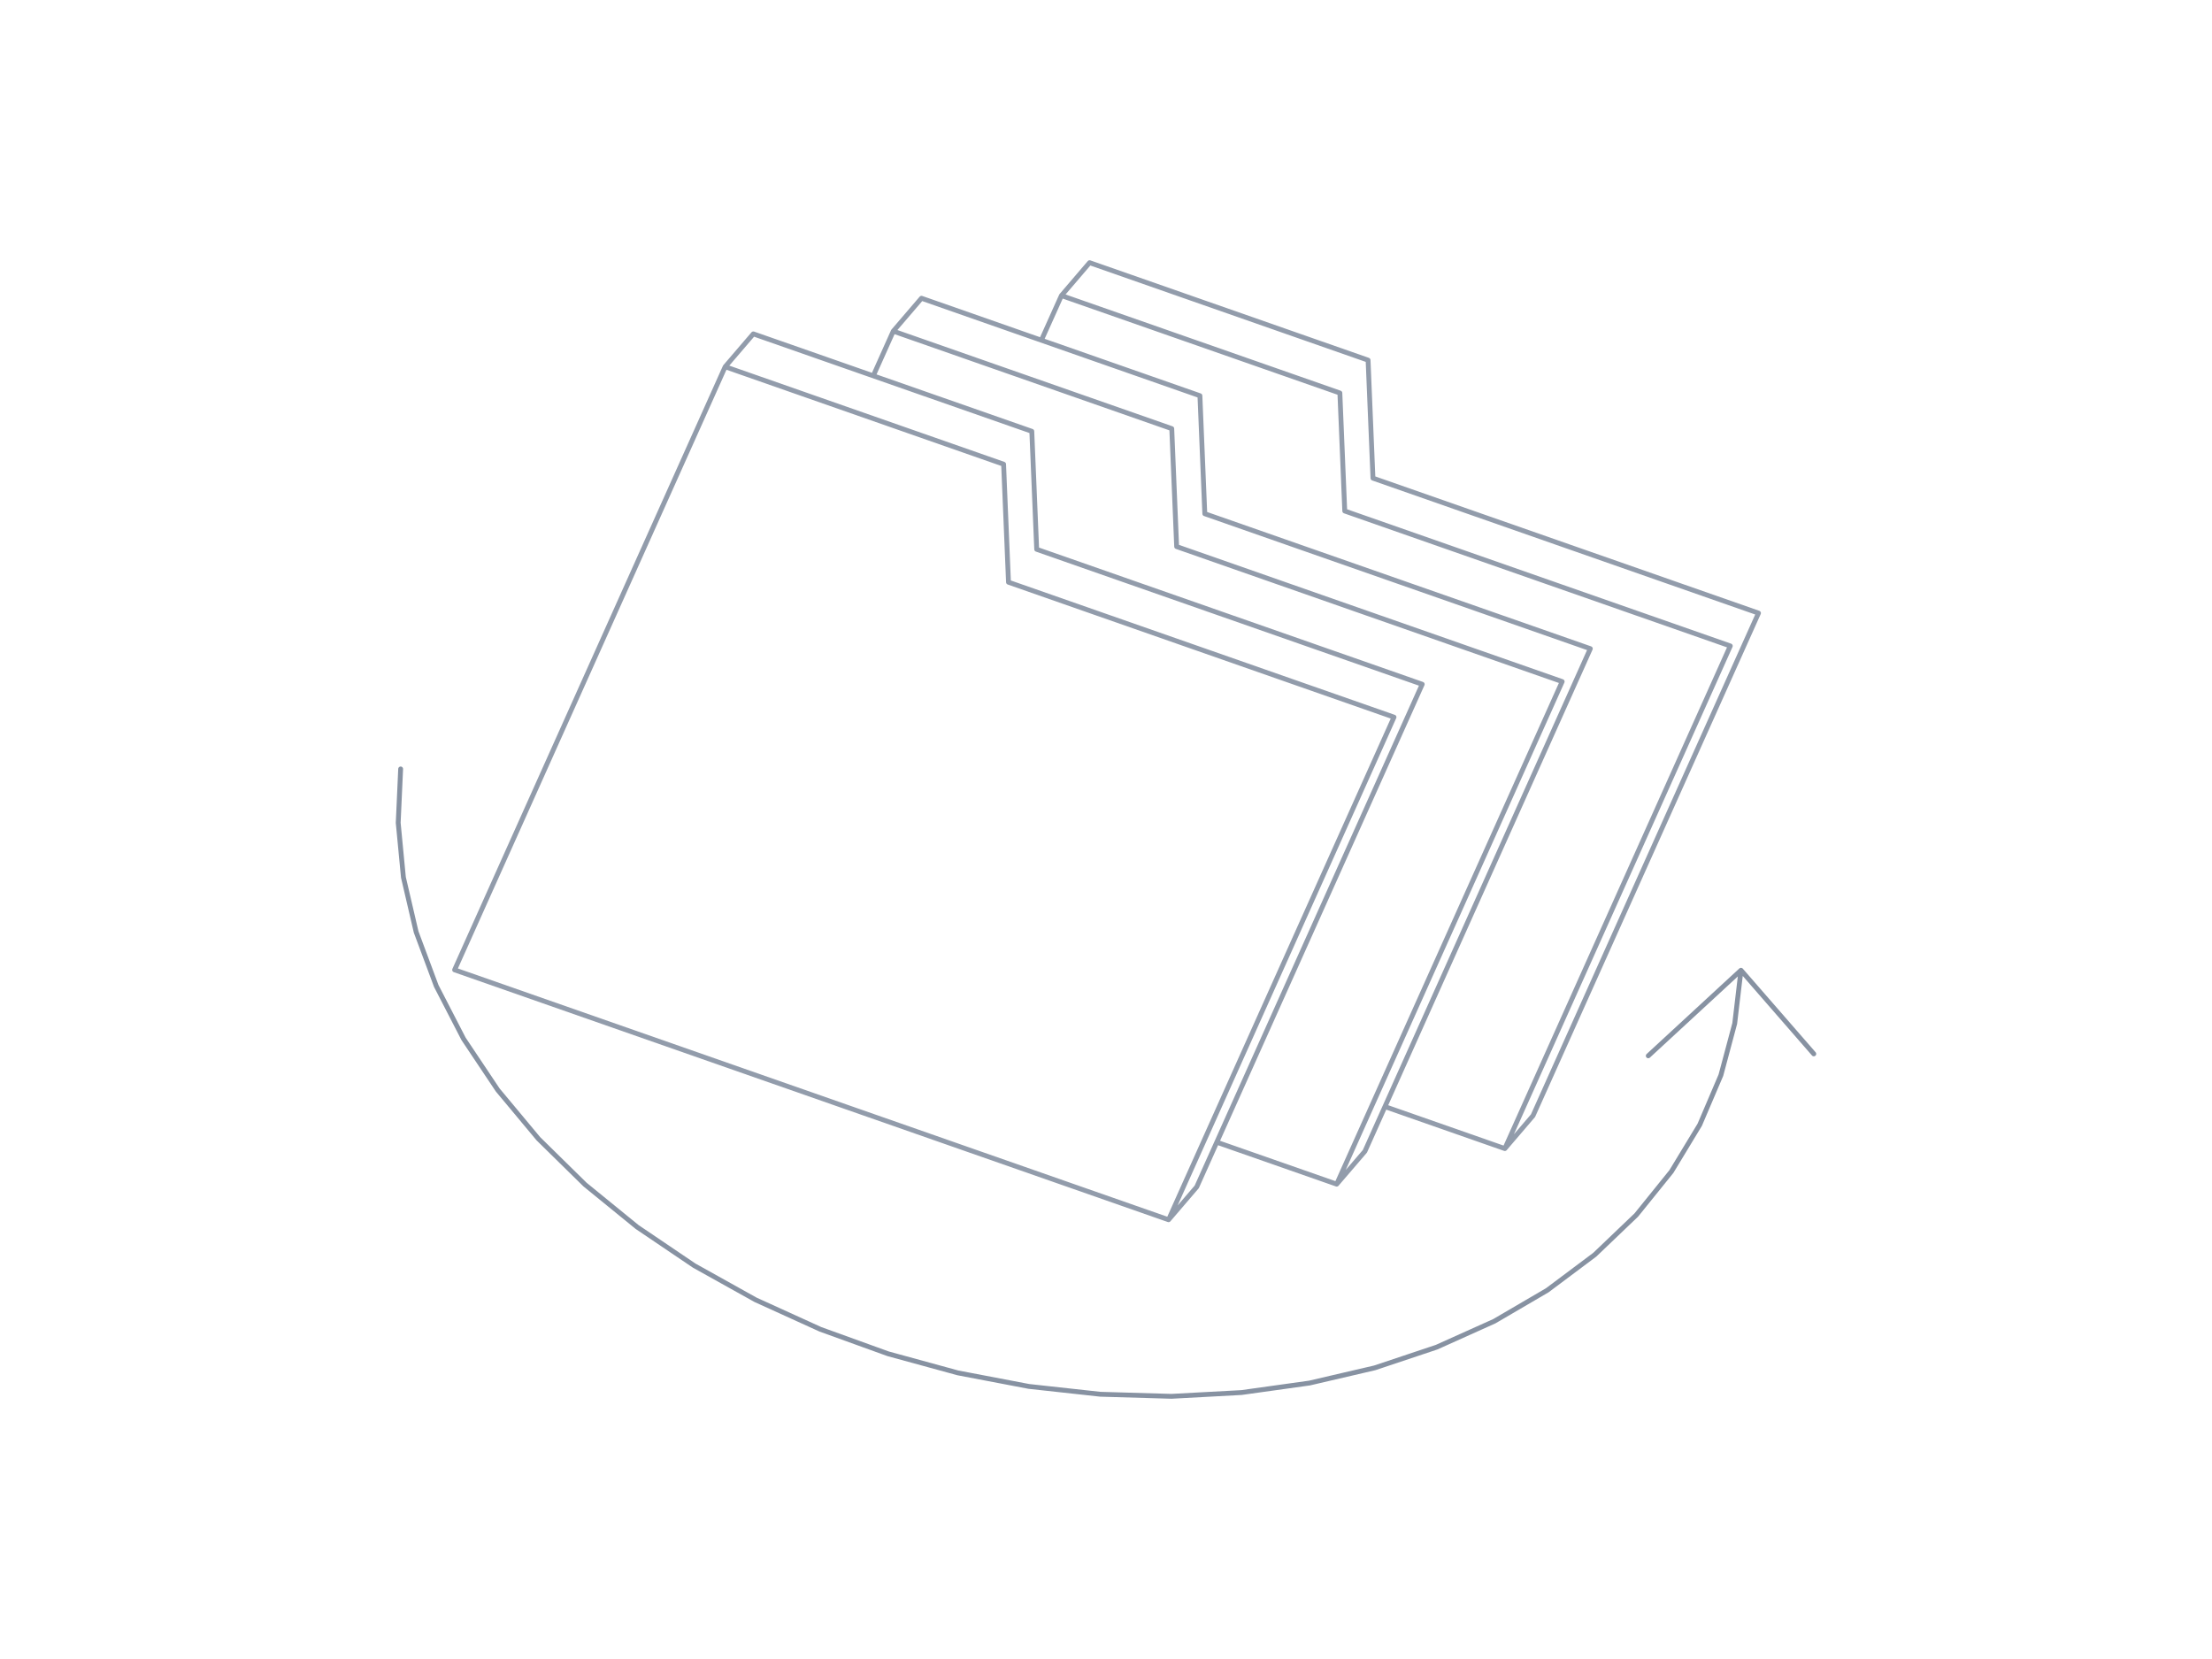
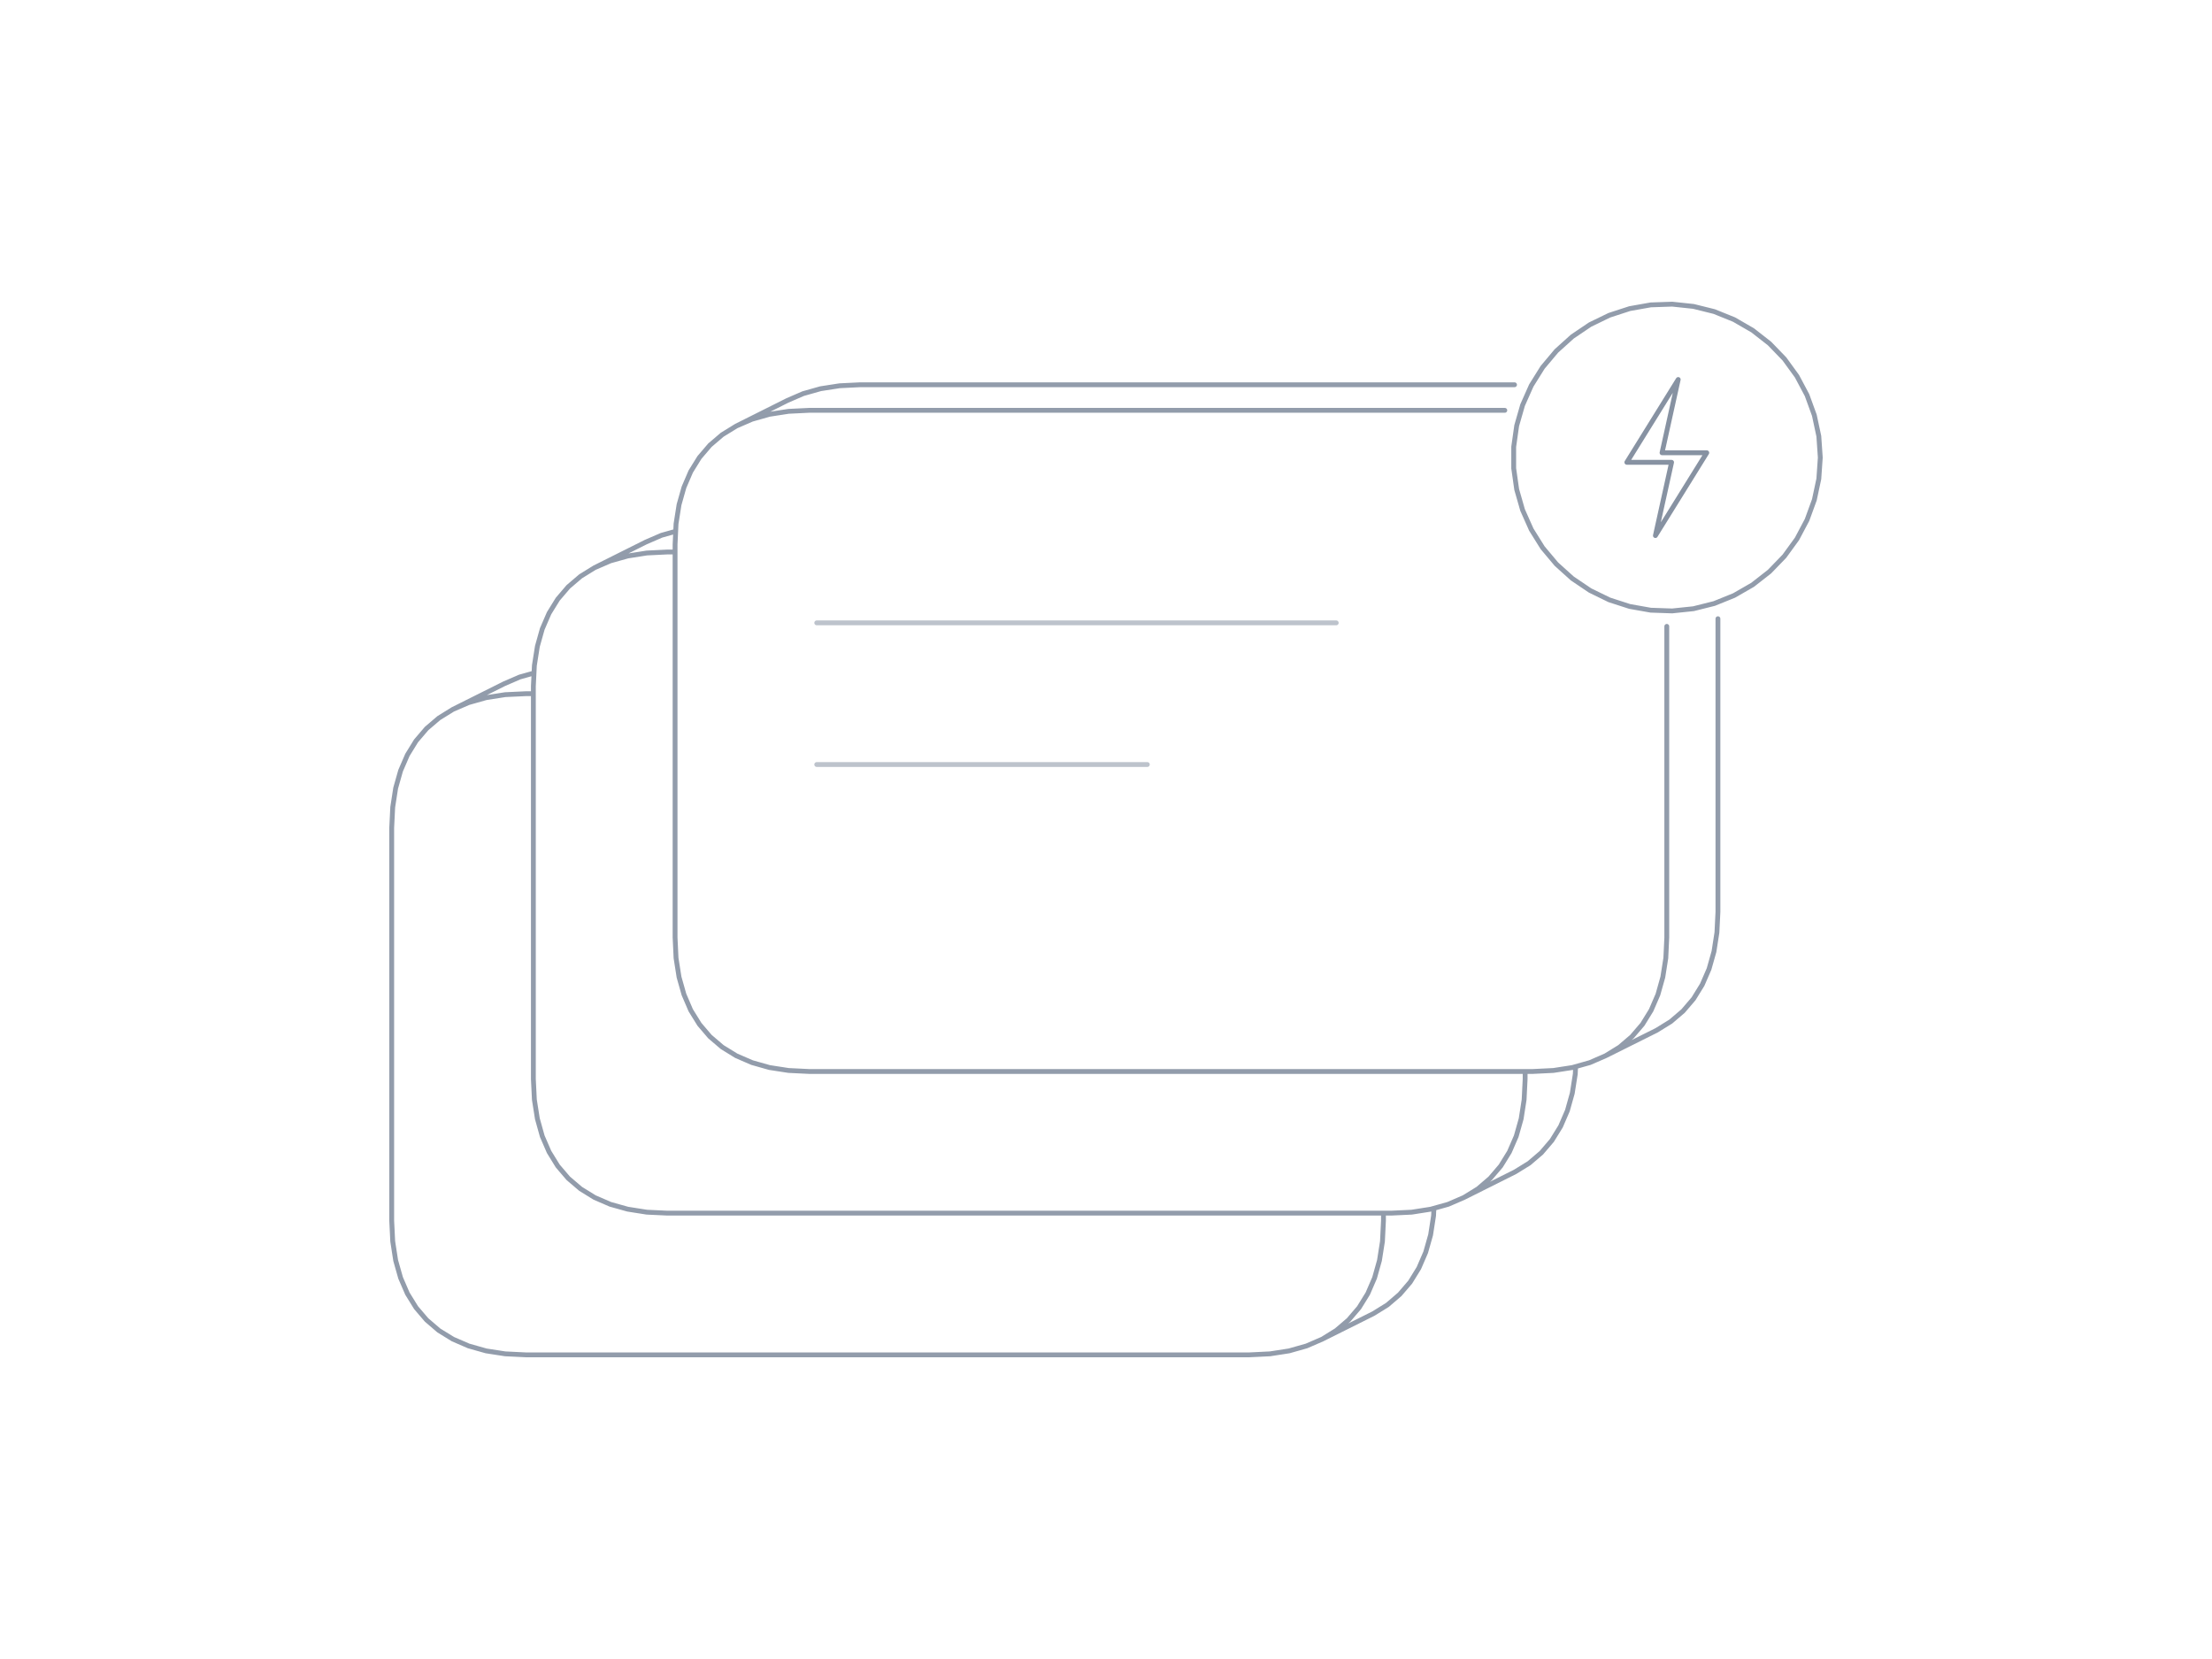
<svg xmlns="http://www.w3.org/2000/svg" viewBox="0 0 480 360" role="img" color="#8792a2" fill="none" stroke="currentColor" stroke-width="1.05" stroke-linecap="round" stroke-linejoin="round">
-   <path vector-effect="non-scaling-stroke" stroke-opacity=".9" d="M297.93,103.76 296.87,78.15 236.44,57.00 230.33,64.14 226.12,73.51 M300.86,240.25 326.55,249.24 332.66,242.10 381.59,133.04 297.93,103.76 M300.86,240.25 326.55,249.24 375.47,140.17 291.81,110.89 290.75,85.28 230.33,64.14 226.12,73.51 M261.44,111.48 260.38,85.87 199.96,64.72 193.84,71.86 189.64,81.23 M264.37,247.97 290.06,256.96 296.18,249.83 345.10,140.76 261.44,111.48 M264.37,247.97 290.06,256.96 338.99,147.90 255.33,118.61 254.27,93.01 193.84,71.86 189.64,81.23 M224.96,119.20 223.90,93.59 163.47,72.45 157.36,79.58 98.65,210.46 253.58,264.68 259.69,257.55 308.62,148.48 224.96,119.20 M98.65,210.46 253.58,264.68 302.50,155.62 218.84,126.34 217.78,100.73 157.36,79.58 98.65,210.46" />
-   <path vector-effect="non-scaling-stroke" stroke-opacity="1" d="M86.94,166.86 86.41,178.55 87.54,190.38 90.30,202.23 94.67,213.96 100.59,225.43 108.01,236.53 116.83,247.11 126.96,257.06 138.27,266.27 150.65,274.64 163.96,282.06 178.03,288.46 192.72,293.77 207.85,297.91 223.26,300.85 238.77,302.55 254.21,303.00 269.39,302.18 284.15,300.12 298.32,296.82 311.75,292.33 324.27,286.70 335.75,279.99 346.05,272.28 355.07,263.66 362.69,254.22 368.84,244.07 373.43,233.32 376.43,222.10 377.79,210.54 M357.67,229.11 377.79,210.54 393.59,228.69" />
+   <path vector-effect="non-scaling-stroke" stroke-opacity=".55" d="M177.23,135.16 289.96,135.16 M177.23,165.90 248.97,165.90" />
+   <path vector-effect="non-scaling-stroke" stroke-opacity=".9" d="M88.41,163.81 86.93,167.23 85.86,171.01 85.22,175.15 85.00,179.63 85.00,264.89 85.22,269.38 85.86,273.52 86.93,277.30 88.41,280.72 90.29,283.76 92.57,286.43 95.23,288.71 98.28,290.59 101.70,292.07 105.48,293.14 109.62,293.78 114.10,294.00 271.10,294.00 275.59,293.78 279.73,293.14 283.51,292.07 286.93,290.59 298.02,285.05 301.07,283.16 303.73,280.88 306.01,278.22 307.89,275.17 309.37,271.75 310.44,267.97 311.08,263.83 311.14,262.57 M115.53,146.14 112.79,146.91 109.37,148.39 98.28,153.93 95.23,155.82 92.57,158.09 90.29,160.76 88.41,163.81 M271.10,294.00 275.59,293.78 279.73,293.14 283.51,292.07 286.93,290.59 289.97,288.71 292.64,286.43 294.92,283.76 296.80,280.72 298.28,277.30 299.34,273.52 299.99,269.38 300.21,264.89 300.21,263.60 M115.39,150.53 114.10,150.53 109.62,150.74 105.48,151.39 101.70,152.46 98.28,153.93 95.23,155.82 92.57,158.09 90.29,160.76 88.41,163.81 86.93,167.23 85.86,171.01 85.22,175.15 85.00,179.63 85.00,264.89 85.22,269.38 85.86,273.52 86.93,277.30 88.41,280.72 90.29,283.76 92.57,286.43 95.23,288.71 98.28,290.59 101.70,292.07 105.48,293.14 109.62,293.78 114.10,294.00 271.10,294.00 M117.67,136.48 116.61,140.26 115.96,144.40 115.74,148.89 115.74,234.15 115.96,238.64 116.61,242.77 117.67,246.56 119.15,249.97 121.03,253.02 123.31,255.69 125.98,257.97 129.02,259.85 132.44,261.33 136.22,262.39 140.36,263.04 144.85,263.25 301.85,263.25 306.33,263.04 310.47,262.39 314.25,261.33 317.67,259.85 328.76,254.30 331.81,252.42 334.48,250.14 336.76,247.47 338.64,244.43 340.12,241.01 341.18,237.23 341.83,233.09 341.89,231.82 M146.27,115.39 143.54,116.16 140.12,117.64 129.02,123.19 125.98,125.07 123.31,127.35 121.03,130.02 119.15,133.06 117.67,136.48 M301.85,263.25 306.33,263.04 310.47,262.39 314.25,261.33 317.67,259.85 320.72,257.97 323.38,255.69 325.66,253.02 327.54,249.97 329.02,246.56 330.09,242.77 330.73,238.64 330.95,234.15 330.95,232.86 M146.14,119.78 144.85,119.78 140.36,120.00 136.22,120.65 132.44,121.71 129.02,123.19 125.98,125.07 123.31,127.35 121.03,130.02 119.15,133.06 117.67,136.48 116.61,140.26 115.96,144.40 115.74,148.89 115.74,234.15 115.96,238.64 116.61,242.77 117.67,246.56 119.15,249.97 121.03,253.02 123.31,255.69 125.98,257.97 129.02,259.85 132.44,261.33 136.22,262.39 140.36,263.04 144.85,263.25 301.85,263.25 M148.42,105.74 147.35,109.52 146.70,113.66 146.49,118.14 146.49,203.41 146.70,207.89 147.35,212.03 148.42,215.81 149.89,219.23 151.78,222.28 154.05,224.94 156.72,227.22 159.77,229.10 163.19,230.58 166.97,231.65 171.11,232.29 175.59,232.51 332.59,232.51 337.08,232.29 341.21,231.65 345.00,230.58 348.41,229.10 359.51,223.56 362.55,221.68 365.22,219.40 367.50,216.73 369.38,213.68 370.86,210.27 371.93,206.48 372.57,202.35 372.79,197.86 372.79,134.26 M328.65,83.49 186.69,83.49 182.20,83.71 178.06,84.35 174.28,85.42 170.86,86.90 159.77,92.45 156.72,94.33 154.05,96.61 151.78,99.27 149.89,102.32 148.42,105.74 M332.59,232.51 337.08,232.29 341.21,231.65 345.00,230.58 348.41,229.10 351.46,227.22 354.13,224.94 356.41,222.28 358.29,219.23 359.77,215.81 360.83,212.03 361.48,207.89 361.69,203.41 361.69,135.92 M326.54,89.04 175.59,89.04 171.11,89.26 166.97,89.90 163.19,90.97 159.77,92.45 156.72,94.33 154.05,96.61 151.78,99.27 149.89,102.32 148.42,105.74 147.35,109.52 146.70,113.66 146.49,118.14 146.49,203.41 146.70,207.89 147.35,212.03 148.42,215.81 149.89,219.23 151.78,222.28 154.05,224.94 156.72,227.22 159.77,229.10 163.19,230.58 166.97,231.65 171.11,232.29 175.59,232.51 332.59,232.51 M362.86,66.00 358.21,66.16 353.64,66.97 349.22,68.41 345.04,70.44 341.19,73.04 337.74,76.15 334.75,79.71 332.29,83.65 330.40,87.90 329.12,92.36 328.47,96.96 328.47,101.61 329.12,106.21 330.40,110.68 332.29,114.92 334.75,118.86 337.74,122.42 341.19,125.53 345.04,128.13 349.22,130.17 353.64,131.60 358.21,132.41 362.86,132.57 367.48,132.09 371.99,130.96 376.29,129.22 380.32,126.90 383.98,124.04 387.21,120.70 389.94,116.94 392.12,112.83 393.71,108.47 394.68,103.92 395.00,99.29 394.68,94.65 393.71,90.11 392.12,85.74 389.94,81.64 387.21,77.88 383.98,74.54 380.32,71.68 376.29,69.35 371.99,67.61 367.48,66.49 362.86,66.00 M395.00,99.29 394.68,94.65 393.71,90.11 392.12,85.74 389.94,81.64 387.21,77.88 383.98,74.54 380.32,71.68 376.29,69.35 371.99,67.61 367.48,66.49 362.86,66.00 358.21,66.16 353.64,66.97 349.22,68.41 345.04,70.44 341.19,73.04 337.74,76.15 334.75,79.71 332.29,83.65 330.40,87.90 329.12,92.36 328.47,96.96 328.47,101.61 329.12,106.21 330.40,110.68 332.29,114.92 334.75,118.86 337.74,122.42 341.19,125.53 345.04,128.13 349.22,130.17 353.64,131.60 358.21,132.41 362.86,132.57 367.48,132.09 371.99,130.96 376.29,129.22 380.32,126.90 383.98,124.04 387.21,120.70 389.94,116.94 392.12,112.83 393.71,108.47 394.68,103.92 395.00,99.29" />
+   <path vector-effect="non-scaling-stroke" stroke-opacity="1" d="M364.17,82.35 353.02,100.32 362.73,100.32 359.22,116.22 370.37,98.25 360.66,98.25 364.17,82.35" />
</svg>
